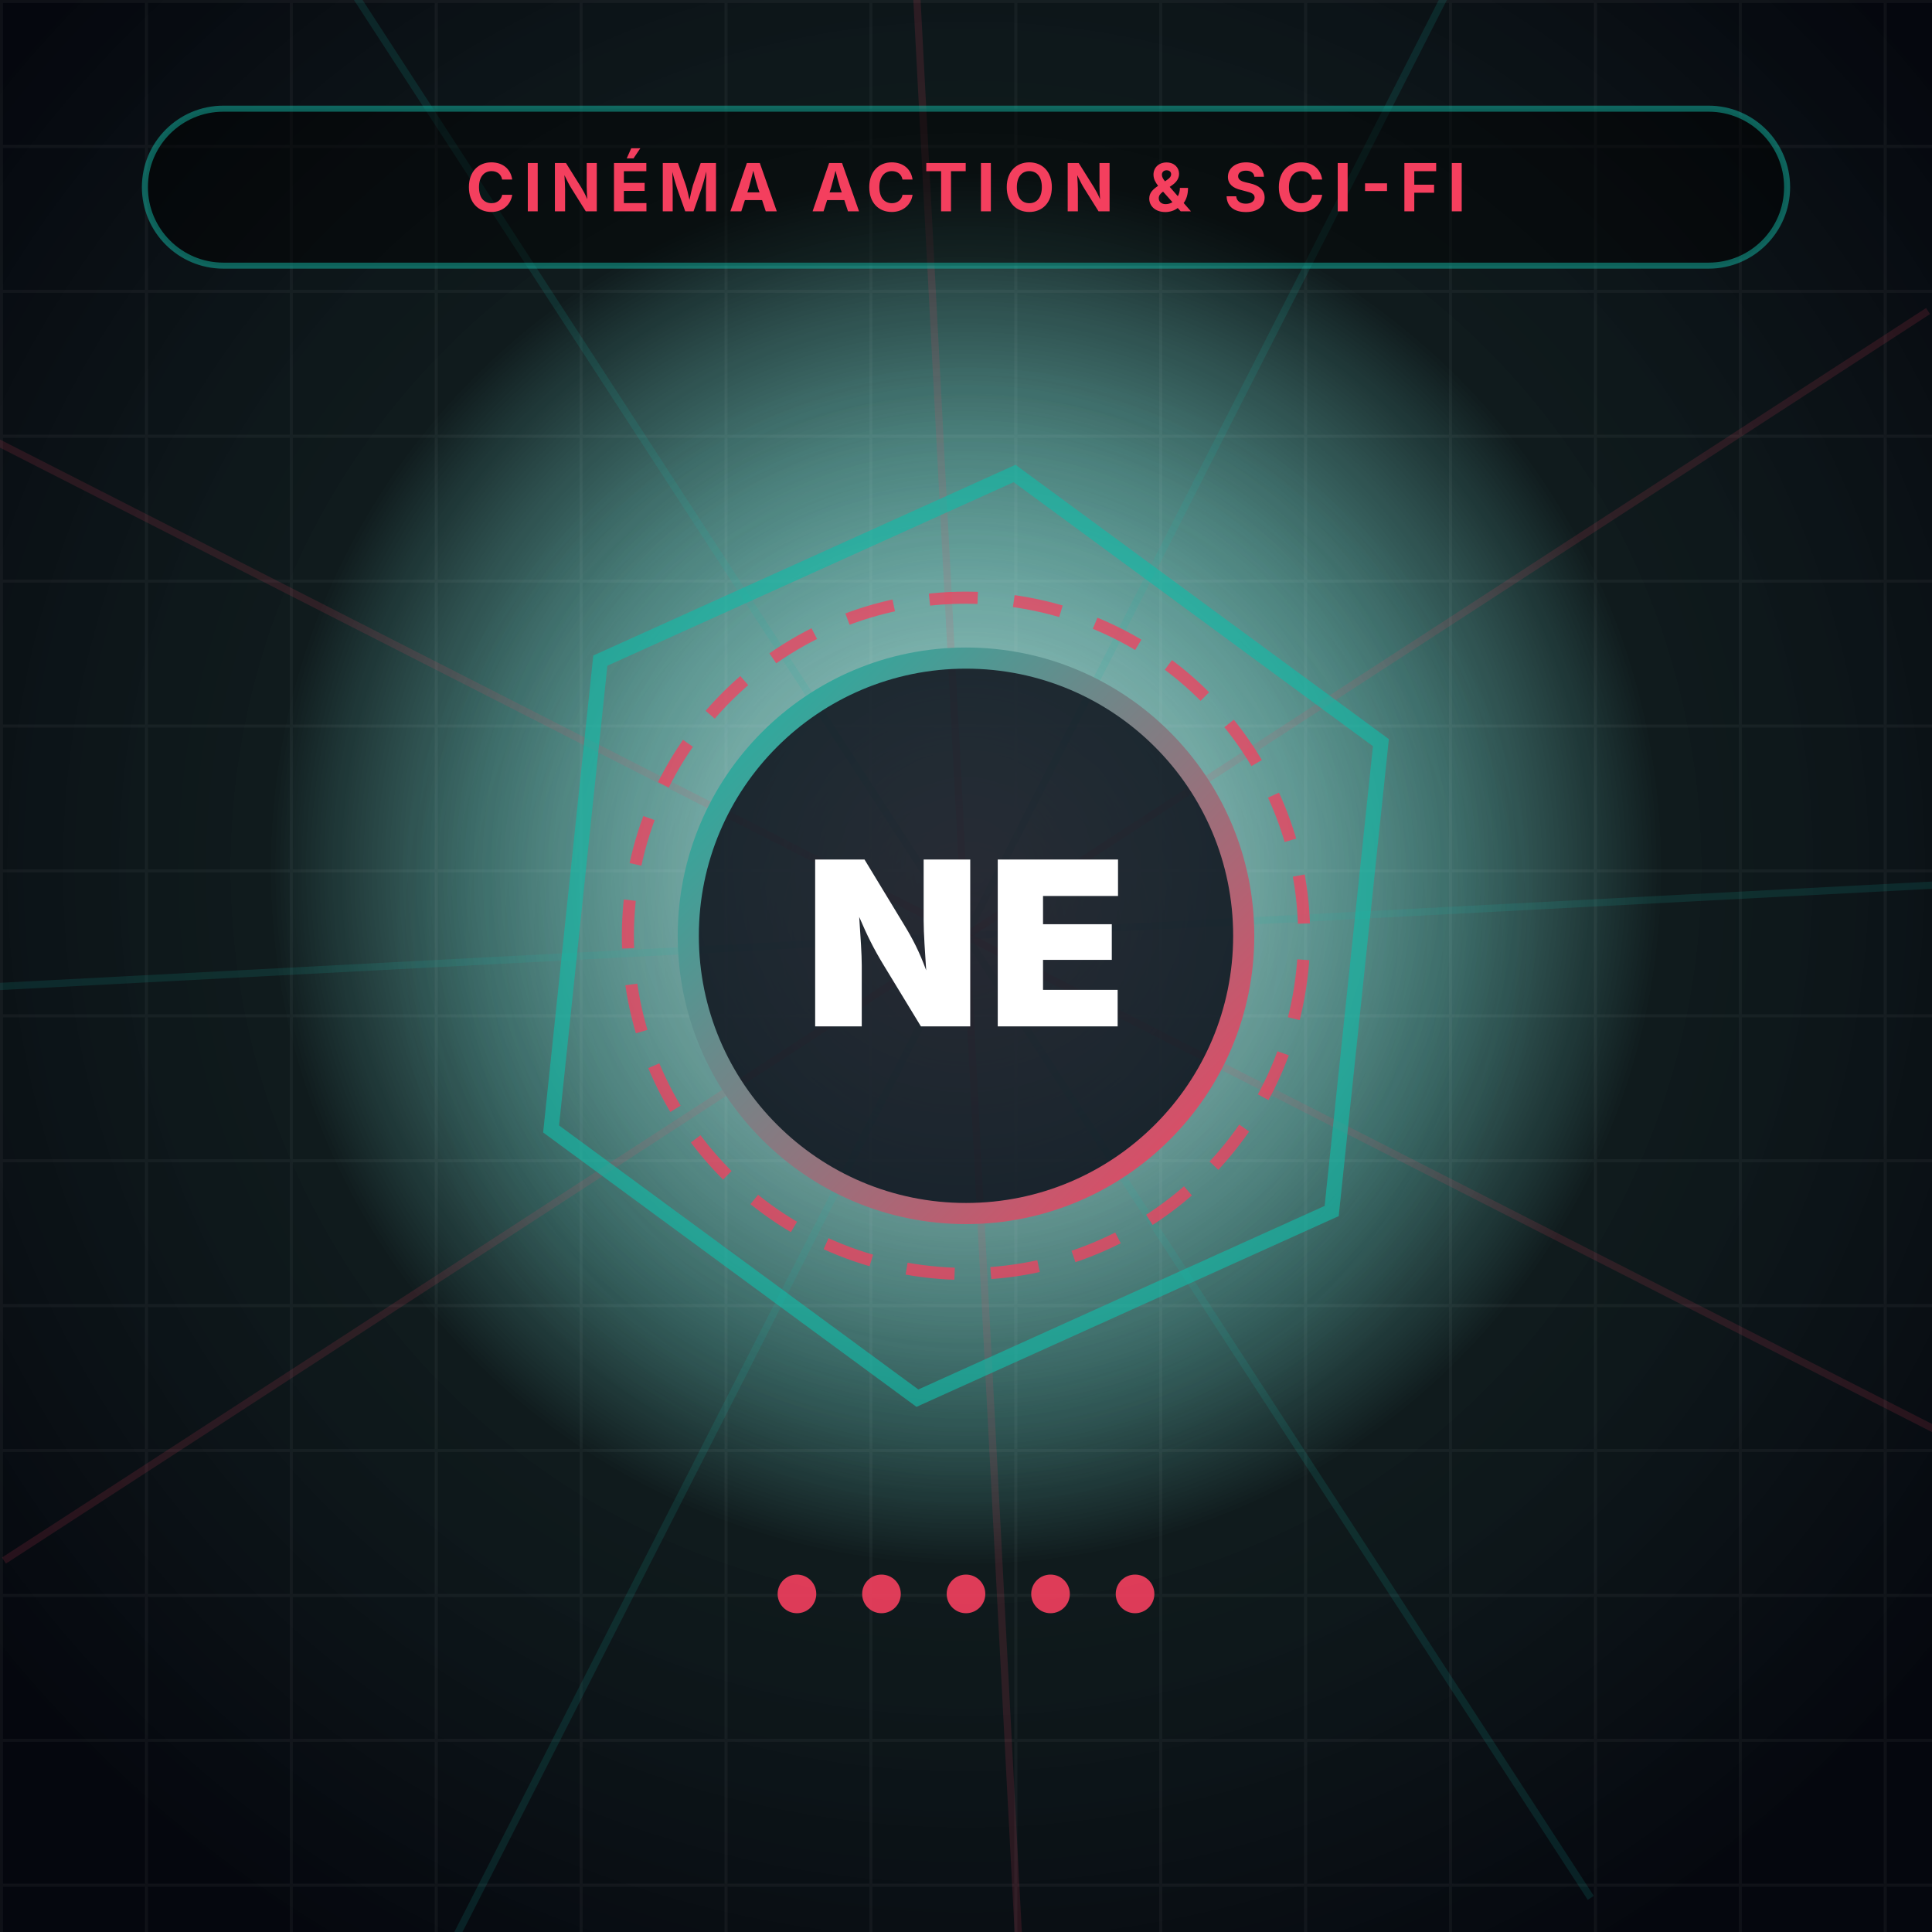
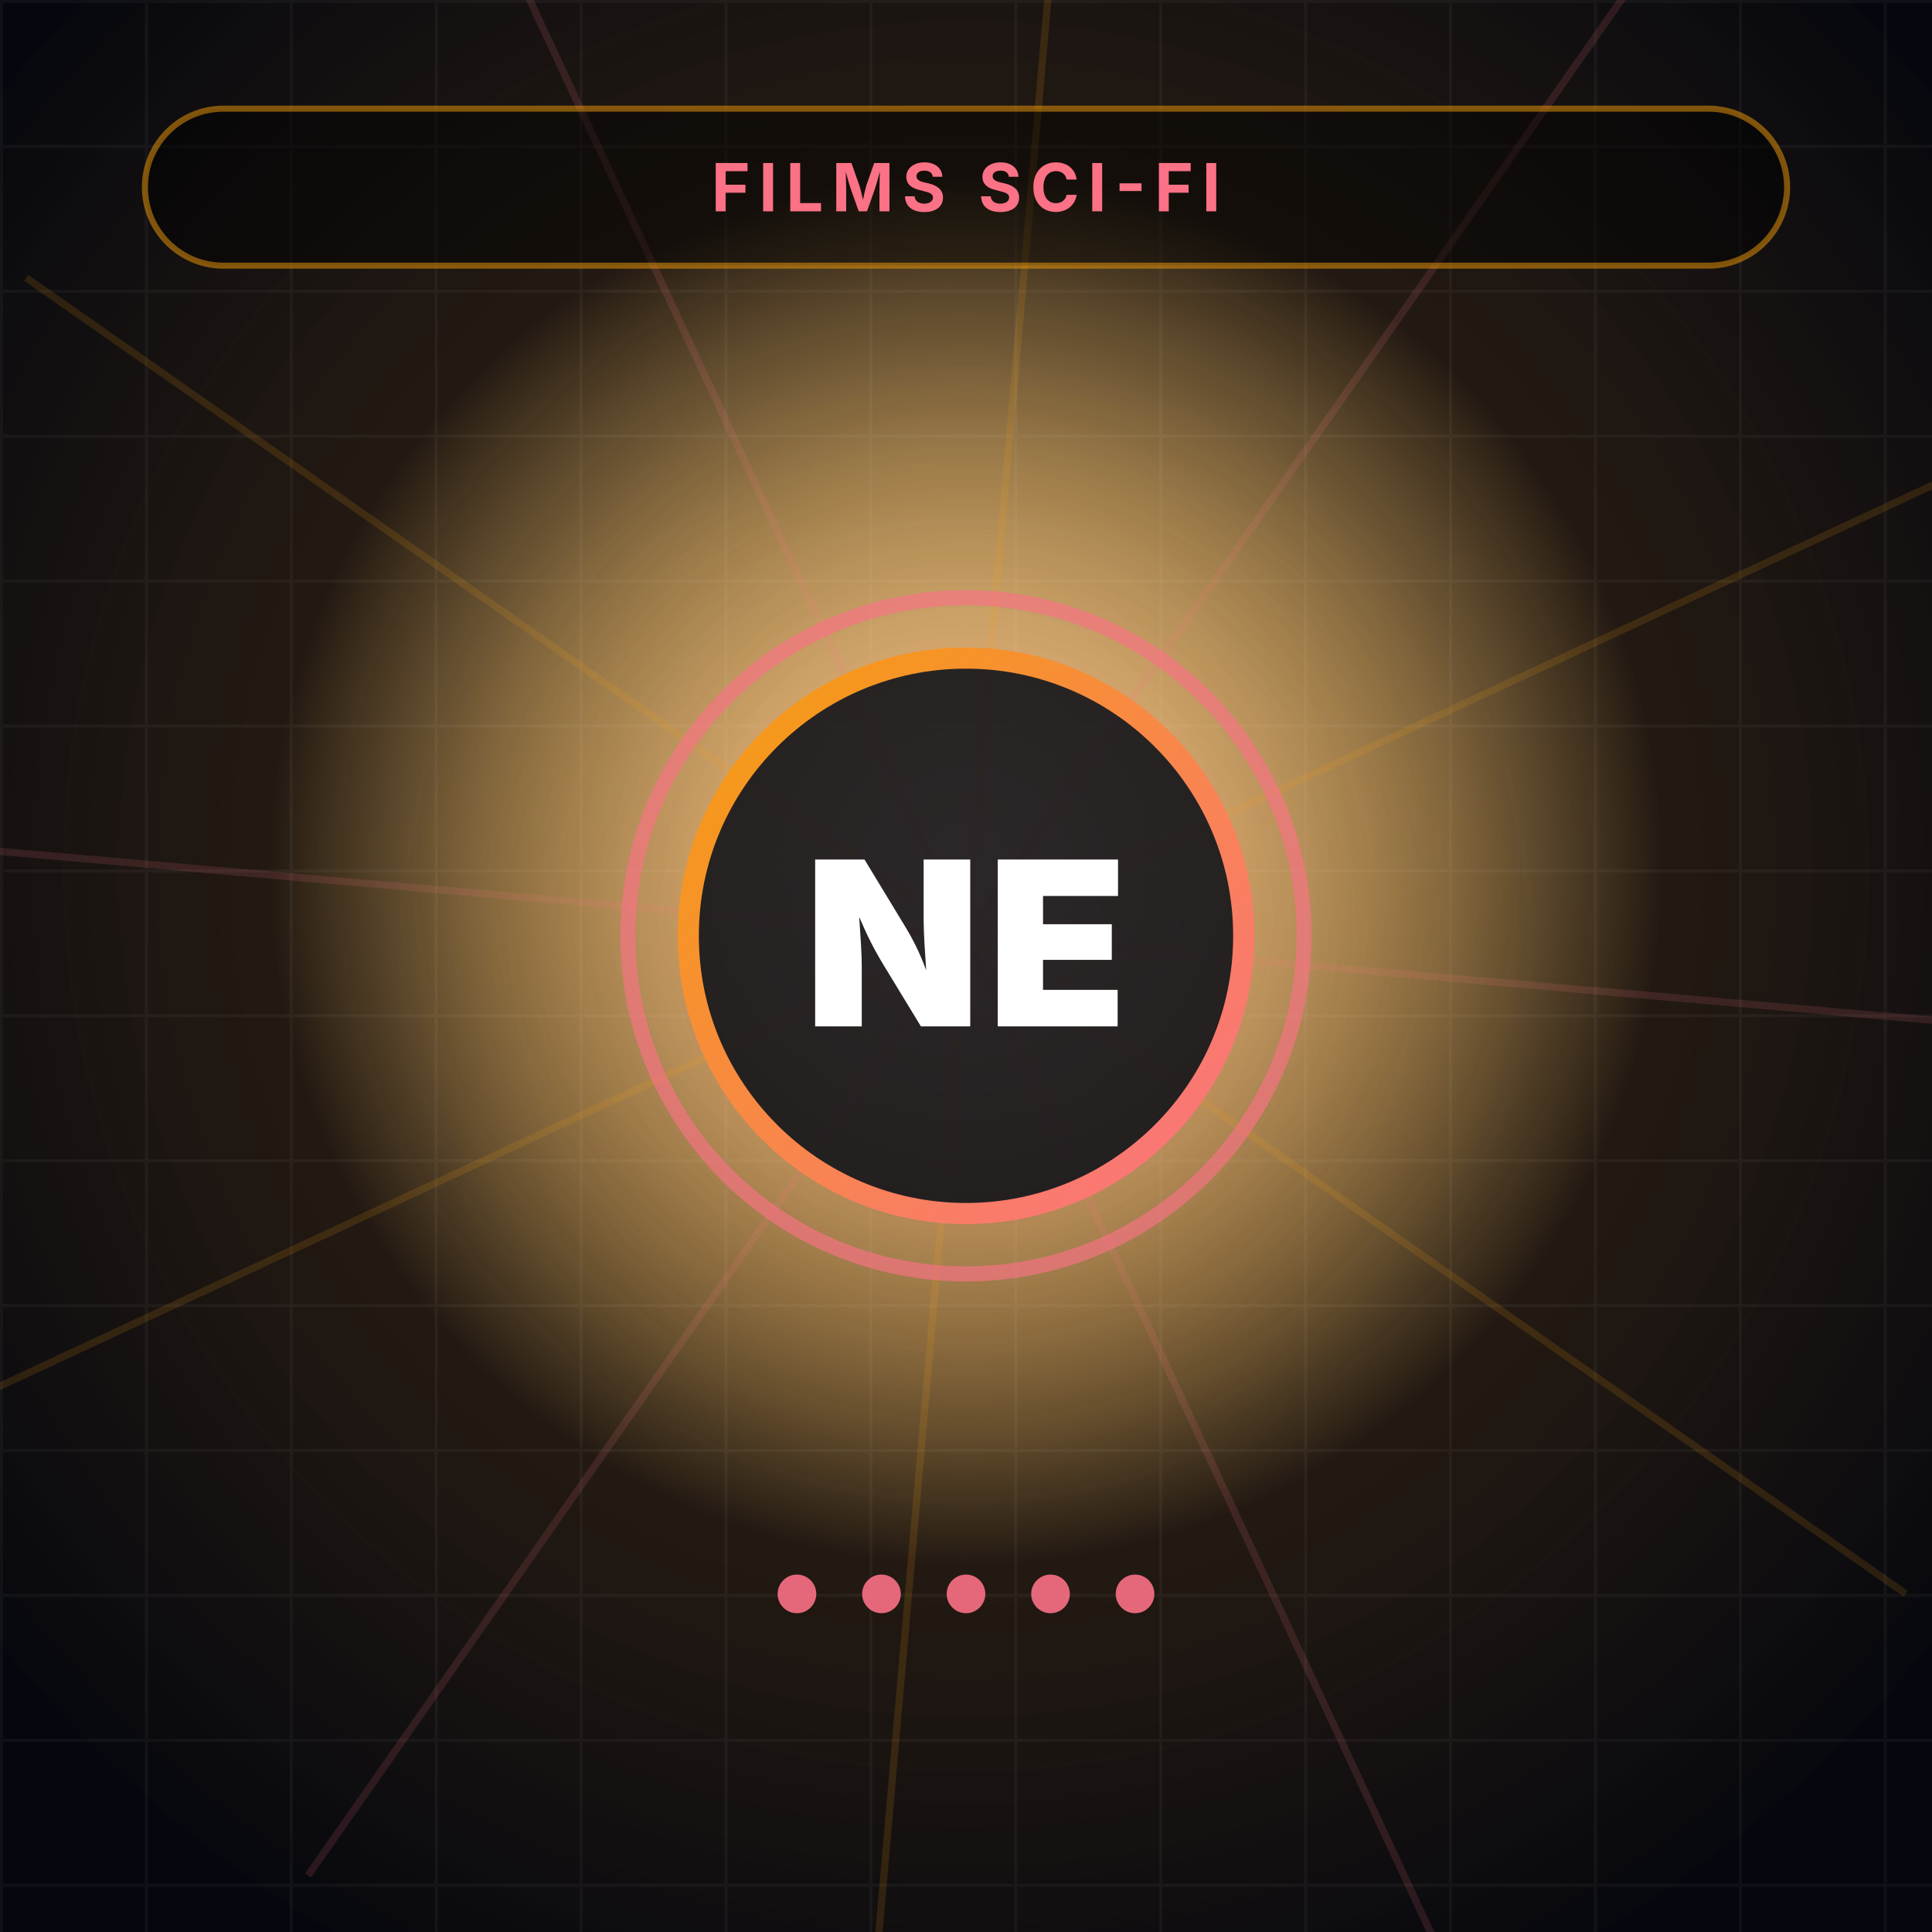
<svg xmlns="http://www.w3.org/2000/svg" viewBox="0 0 320 320" width="320" height="320">
  <defs>
    <radialGradient id="bgGrad" cx="50%" cy="45%" r="65%">
-       <stop offset="0%" stop-color="#14b8a6" stop-opacity="0.34" />
-       <stop offset="55%" stop-color="#071315" stop-opacity="0.96" />
+       <stop offset="0%" stop-color="#f59e0b" stop-opacity="0.36" />
+       <stop offset="55%" stop-color="#1b1109" stop-opacity="0.96" />
      <stop offset="100%" stop-color="#05070e" stop-opacity="1" />
    </radialGradient>
    <radialGradient id="glow" cx="50%" cy="50%" r="50%">
-       <stop offset="0%" stop-color="#f43f5e" stop-opacity="0.7" />
-       <stop offset="100%" stop-color="#14b8a6" stop-opacity="0" />
+       <stop offset="0%" stop-color="#fb7185" stop-opacity="0.7" />
+       <stop offset="100%" stop-color="#f59e0b" stop-opacity="0" />
    </radialGradient>
    <linearGradient id="badgeGrad" x1="0%" y1="0%" x2="100%" y2="100%">
-       <stop offset="0%" stop-color="#14b8a6" />
-       <stop offset="100%" stop-color="#f43f5e" />
+       <stop offset="0%" stop-color="#f59e0b" />
+       <stop offset="100%" stop-color="#fb7185" />
    </linearGradient>
    <pattern id="grid" width="24" height="24" patternUnits="userSpaceOnUse">
      <path d="M 24 0 L 0 0 0 24" fill="none" stroke="#ffffff" stroke-opacity="0.04" stroke-width="1" />
    </pattern>
  </defs>
  <rect width="320" height="320" fill="url(#bgGrad)" />
  <rect width="320" height="320" fill="url(#grid)" />
-   <g transform="rotate(-9 160 155)">
-     <line x1="160" y1="155" x2="348.959" y2="174.86" stroke="#14b8a6" stroke-width="1.2" opacity="0.14" />
-     <line x1="160" y1="155" x2="313.713" y2="266.679" stroke="#f43f5e" stroke-width="1.2" opacity="0.14" />
-     <line x1="160" y1="155" x2="237.28" y2="328.574" stroke="#14b8a6" stroke-width="1.2" opacity="0.14" />
-     <line x1="160" y1="155" x2="140.14" y2="343.959" stroke="#f43f5e" stroke-width="1.2" opacity="0.14" />
-     <line x1="160" y1="155" x2="48.321" y2="308.713" stroke="#14b8a6" stroke-width="1.2" opacity="0.14" />
-     <line x1="160" y1="155" x2="-13.574" y2="232.28" stroke="#f43f5e" stroke-width="1.2" opacity="0.14" />
-     <line x1="160" y1="155" x2="-28.959" y2="135.14" stroke="#14b8a6" stroke-width="1.2" opacity="0.14" />
-     <line x1="160" y1="155" x2="6.287" y2="43.321" stroke="#f43f5e" stroke-width="1.2" opacity="0.14" />
-     <line x1="160" y1="155" x2="82.72" y2="-18.574" stroke="#14b8a6" stroke-width="1.2" opacity="0.14" />
-     <line x1="160" y1="155" x2="179.86" y2="-33.959" stroke="#f43f5e" stroke-width="1.2" opacity="0.14" />
-     <line x1="160" y1="155" x2="271.679" y2="1.287" stroke="#14b8a6" stroke-width="1.2" opacity="0.14" />
-     <line x1="160" y1="155" x2="333.574" y2="77.72" stroke="#f43f5e" stroke-width="1.2" opacity="0.14" />
+   <g transform="rotate(35 160 155)">
+     <line x1="160" y1="155" x2="350.0" y2="155.0" stroke="#f59e0b" stroke-width="1.2" opacity="0.14" />
+     <line x1="160" y1="155" x2="324.5" y2="250.0" stroke="#fb7185" stroke-width="1.2" opacity="0.14" />
+     <line x1="160" y1="155" x2="255.0" y2="319.5" stroke="#f59e0b" stroke-width="1.2" opacity="0.14" />
+     <line x1="160" y1="155" x2="160.0" y2="345.0" stroke="#fb7185" stroke-width="1.2" opacity="0.14" />
+     <line x1="160" y1="155" x2="65.0" y2="319.5" stroke="#f59e0b" stroke-width="1.2" opacity="0.14" />
+     <line x1="160" y1="155" x2="-4.5" y2="250.0" stroke="#fb7185" stroke-width="1.2" opacity="0.14" />
+     <line x1="160" y1="155" x2="-30.0" y2="155.0" stroke="#f59e0b" stroke-width="1.2" opacity="0.14" />
+     <line x1="160" y1="155" x2="-4.5" y2="60.0" stroke="#fb7185" stroke-width="1.2" opacity="0.14" />
+     <line x1="160" y1="155" x2="65.0" y2="-9.5" stroke="#f59e0b" stroke-width="1.2" opacity="0.14" />
+     <line x1="160" y1="155" x2="160.0" y2="-35.0" stroke="#fb7185" stroke-width="1.2" opacity="0.14" />
+     <line x1="160" y1="155" x2="255.0" y2="-9.5" stroke="#f59e0b" stroke-width="1.2" opacity="0.14" />
+     <line x1="160" y1="155" x2="324.5" y2="60.0" stroke="#fb7185" stroke-width="1.2" opacity="0.14" />
  </g>
  <circle cx="160" cy="155" r="95" fill="url(#glow)" opacity="0.35" />
-   <g transform="rotate(6 160 155)">
-     <polygon points="160,78 225,116 225,194 160,232 95,194 95,116" fill="none" stroke="#14b8a6" stroke-width="2.5" opacity="0.65" />
-     <circle cx="160" cy="155" r="56" fill="none" stroke="#f43f5e" stroke-width="2" stroke-dasharray="8 6" opacity="0.75" />
-   </g>
-   <circle cx="160" cy="155" r="46" fill="#090c16" fill-opacity="0.82" stroke="url(#badgeGrad)" stroke-width="3.5" />
+   <circle cx="160" cy="155" r="56" fill="none" stroke="#fb7185" stroke-width="2.5" opacity="0.65" />
+   <circle cx="160" cy="155" r="46" fill="#090c16" fill-opacity="0.85" stroke="url(#badgeGrad)" stroke-width="3.5" />
  <text x="160" y="170" text-anchor="middle" font-family="system-ui, -apple-system, 'Segoe UI', sans-serif" font-weight="900" font-size="38" letter-spacing="1" fill="#ffffff">NE</text>
-   <rect x="24" y="18" width="272" height="26" rx="13" fill="#000000" fill-opacity="0.45" stroke="#14b8a6" stroke-opacity="0.5" />
-   <text x="160" y="35" text-anchor="middle" font-family="system-ui, -apple-system, 'Segoe UI', sans-serif" font-weight="700" font-size="11" letter-spacing="1.4" fill="#f43f5e">CINÉMA ACTION &amp; SCI-FI</text>
-   <circle cx="132" cy="264" r="3.2" fill="#f43f5e" opacity="0.9" />
-   <circle cx="146" cy="264" r="3.2" fill="#f43f5e" opacity="0.9" />
-   <circle cx="160" cy="264" r="3.2" fill="#f43f5e" opacity="0.9" />
-   <circle cx="174" cy="264" r="3.2" fill="#f43f5e" opacity="0.9" />
-   <circle cx="188" cy="264" r="3.2" fill="#f43f5e" opacity="0.9" />
+   <rect x="24" y="18" width="272" height="26" rx="13" fill="#000000" fill-opacity="0.45" stroke="#f59e0b" stroke-opacity="0.5" />
+   <text x="160" y="35" text-anchor="middle" font-family="system-ui, -apple-system, 'Segoe UI', sans-serif" font-weight="700" font-size="11" letter-spacing="1.4" fill="#fb7185">FILMS SCI-FI</text>
+   <circle cx="132.0" cy="264" r="3.2" fill="#fb7185" opacity="0.9" />
+   <circle cx="146.0" cy="264" r="3.2" fill="#fb7185" opacity="0.9" />
+   <circle cx="160.0" cy="264" r="3.2" fill="#fb7185" opacity="0.9" />
+   <circle cx="174.0" cy="264" r="3.2" fill="#fb7185" opacity="0.9" />
+   <circle cx="188.0" cy="264" r="3.2" fill="#fb7185" opacity="0.9" />
</svg>
